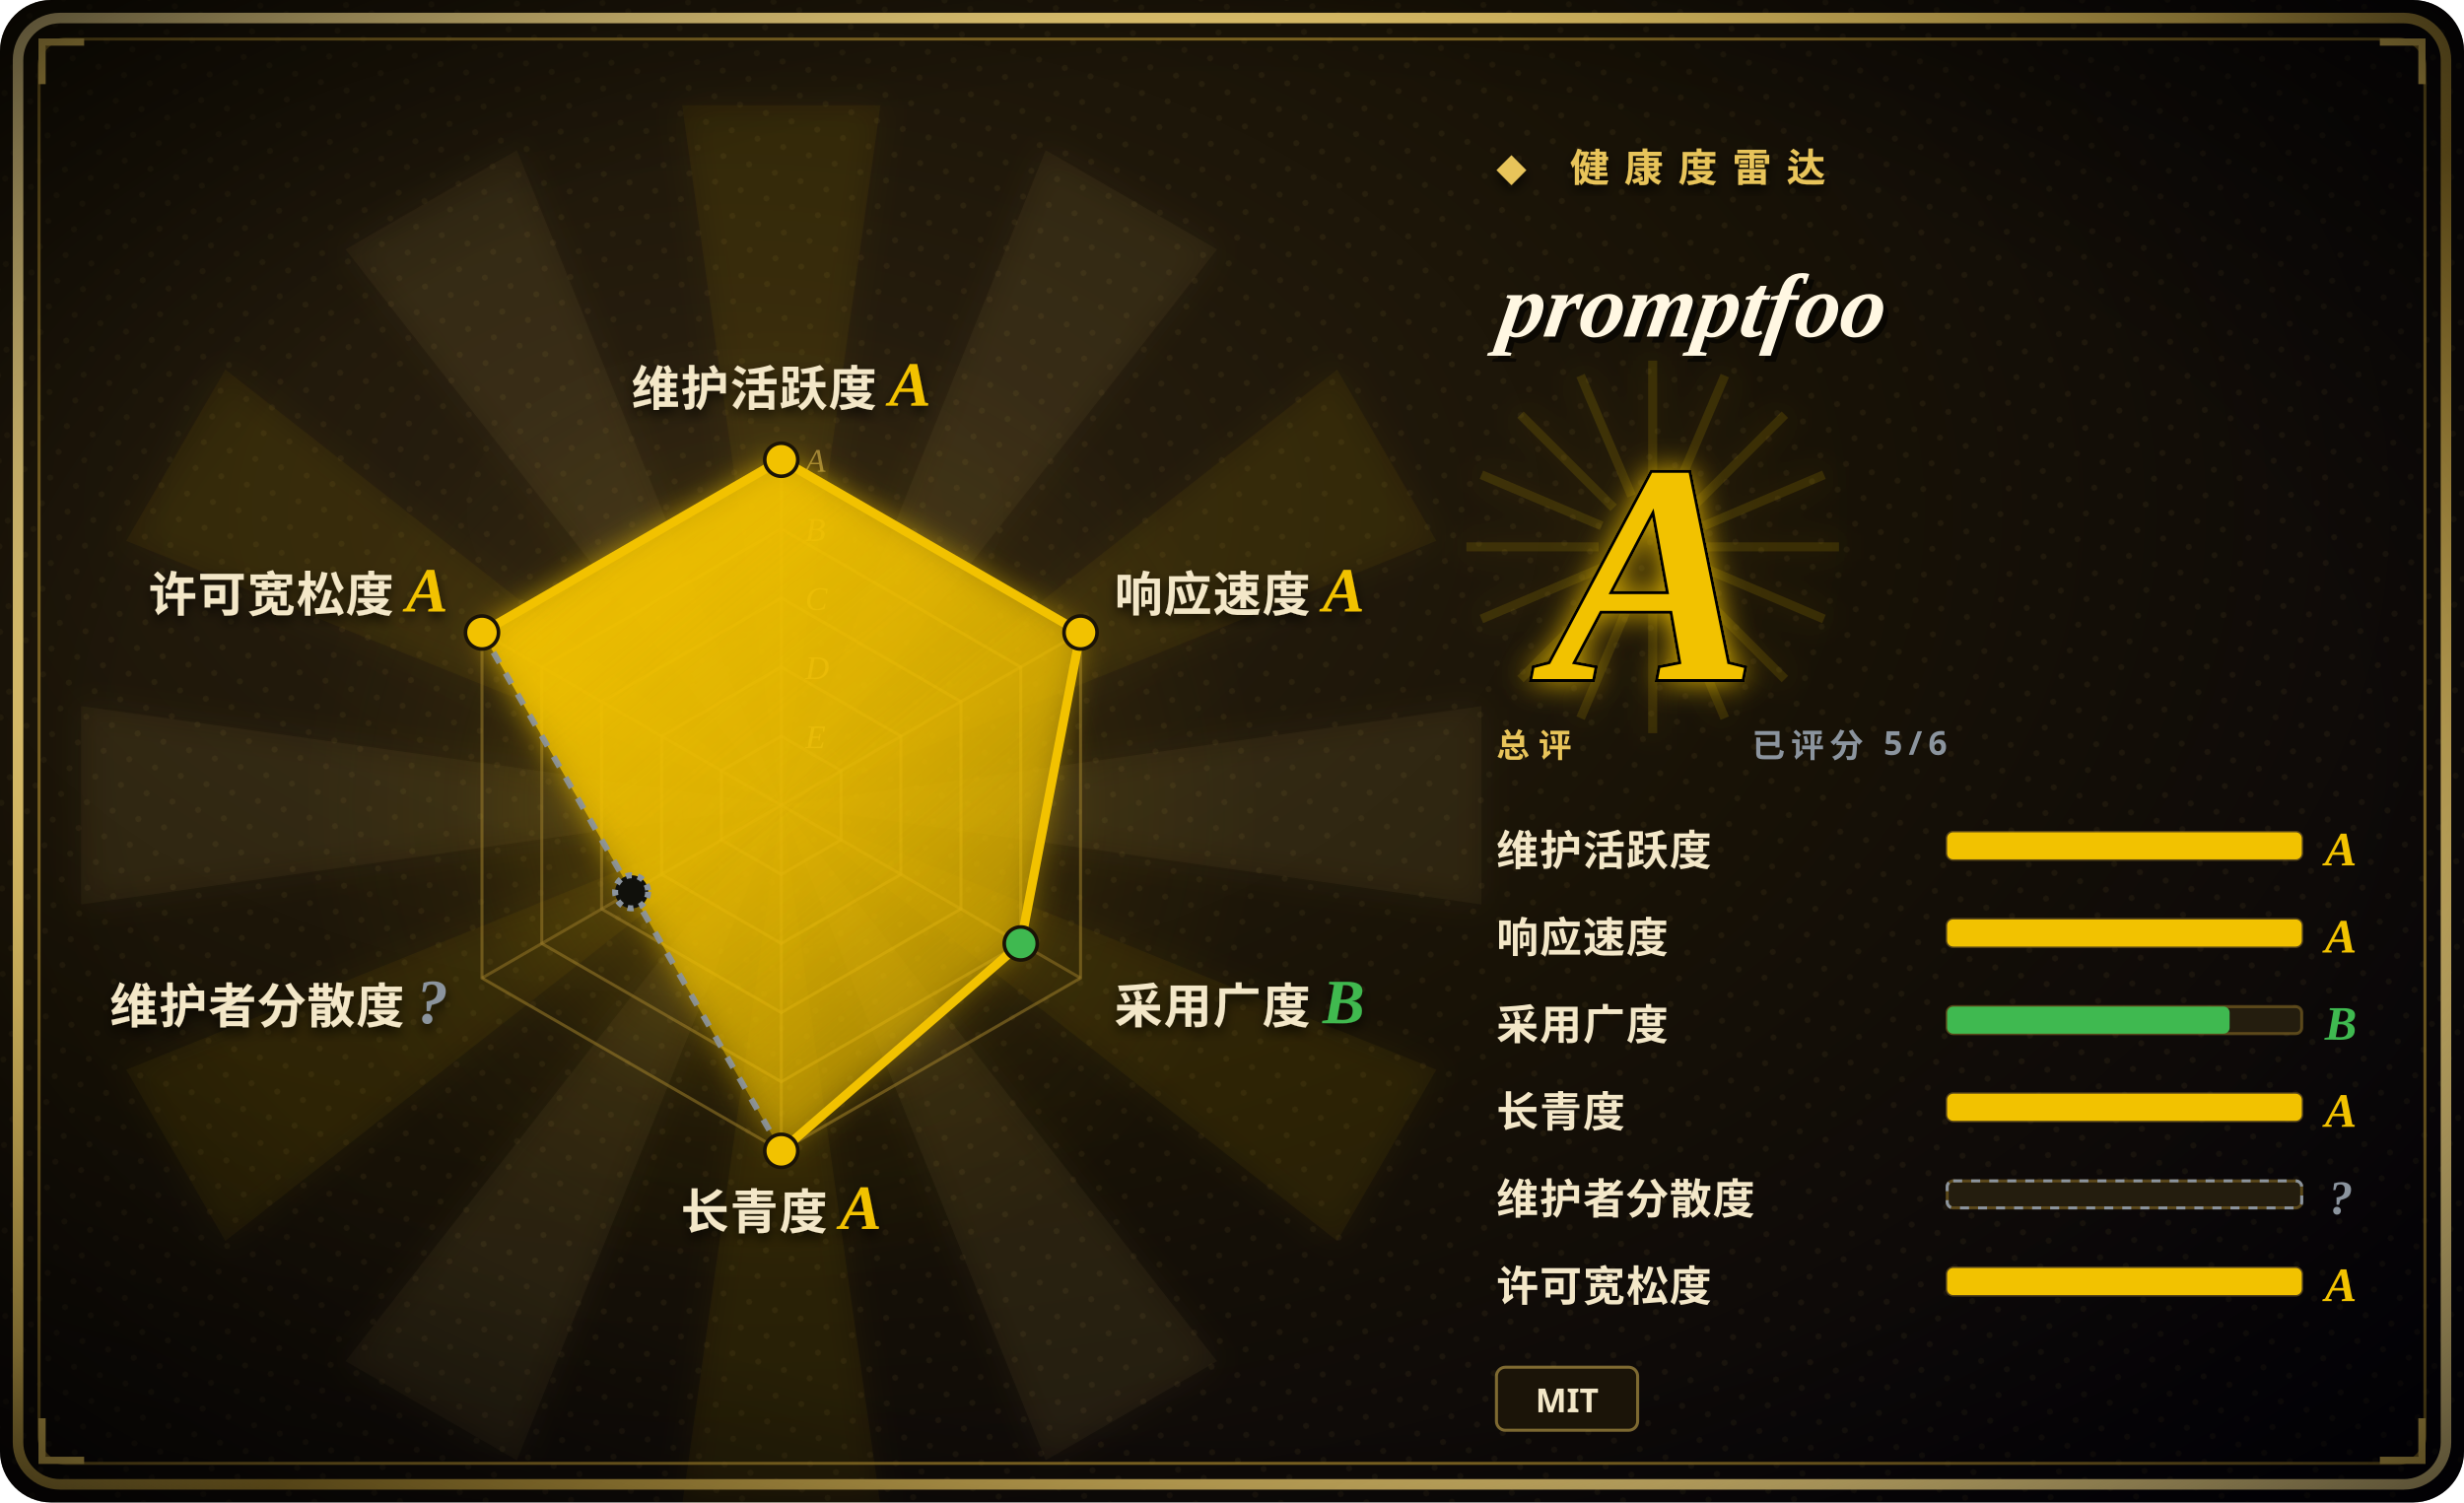
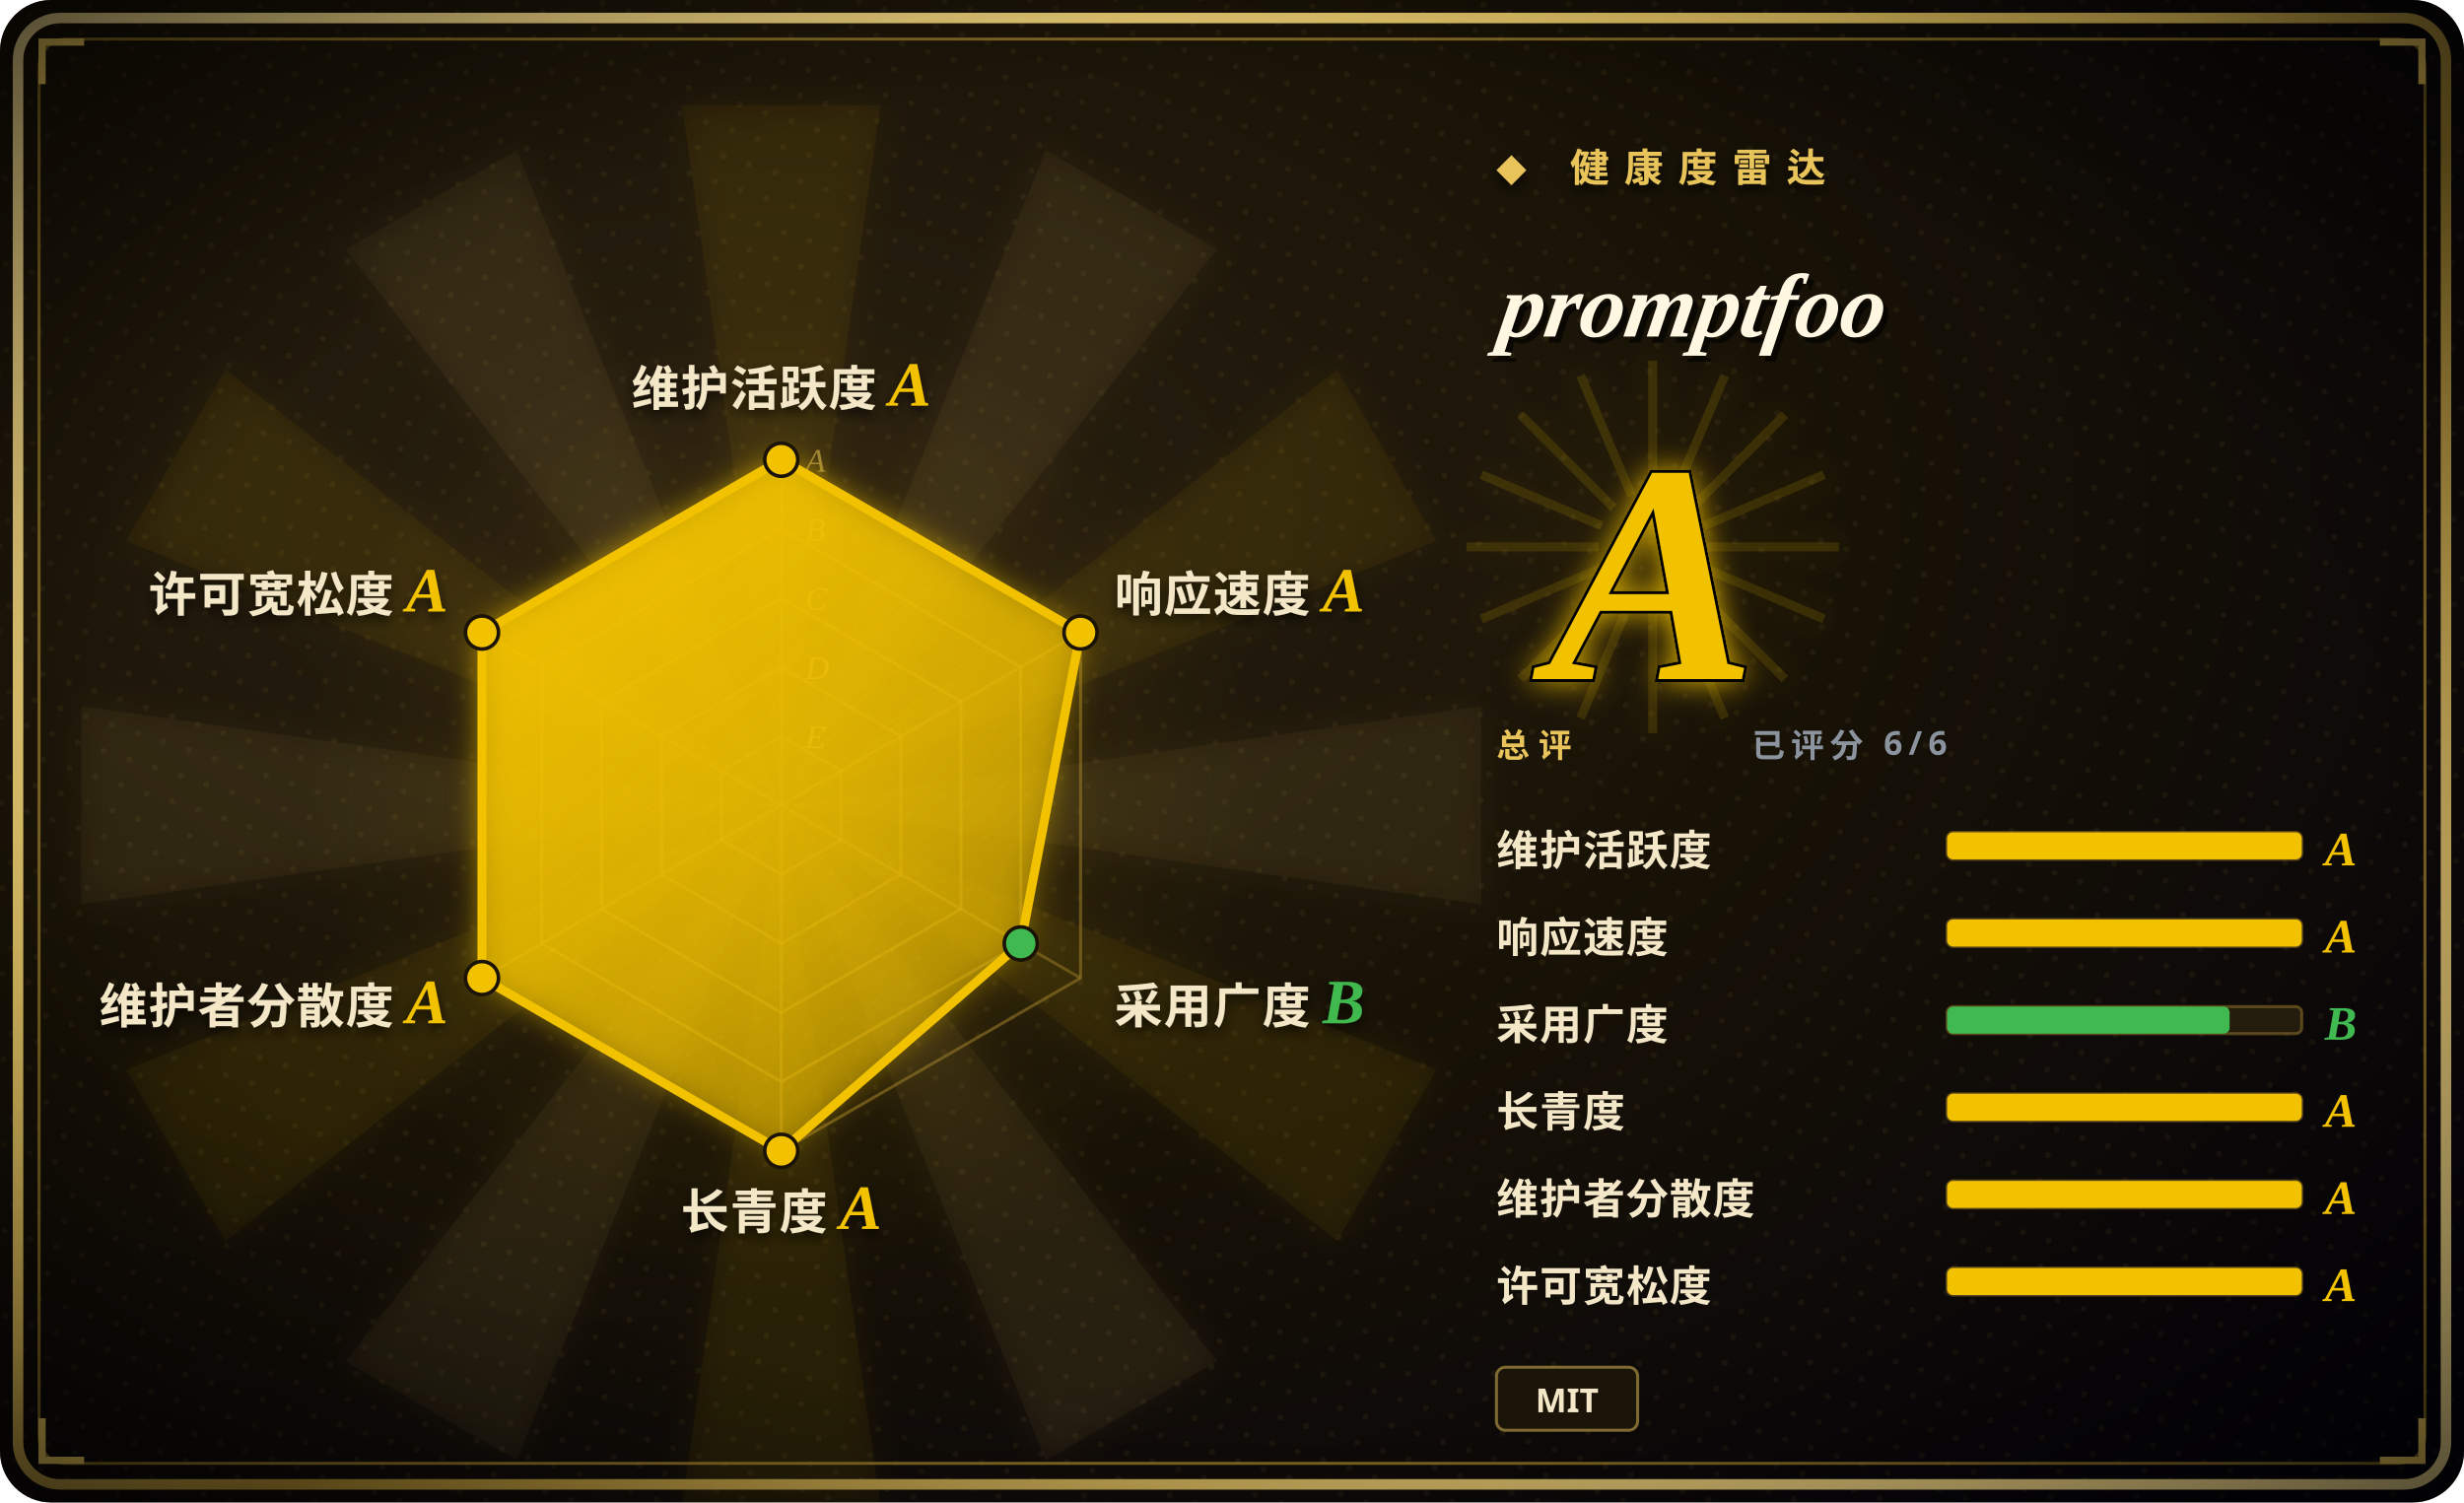
<svg xmlns="http://www.w3.org/2000/svg" width="820" height="500" viewBox="0 0 820 500">
  <defs>
    <radialGradient id="bg" cx="30%" cy="34%" r="90%">
      <stop offset="0%" stop-color="#2a2010" />
      <stop offset="48%" stop-color="#181206" />
      <stop offset="100%" stop-color="#05030a" />
    </radialGradient>
    <radialGradient id="vig" cx="50%" cy="50%" r="72%">
      <stop offset="62%" stop-color="#000000" stop-opacity="0" />
      <stop offset="100%" stop-color="#000000" stop-opacity="0.72" />
    </radialGradient>
    <linearGradient id="frame" x1="0" y1="0" x2="1" y2="1">
      <stop offset="0%" stop-color="#f6dd92" />
      <stop offset="45%" stop-color="#E8C45A" />
      <stop offset="55%" stop-color="#9c7d2a" />
      <stop offset="100%" stop-color="#f6dd92" />
    </linearGradient>
    <linearGradient id="poly" x1="0" y1="0" x2="0.7" y2="1">
      <stop offset="0%" stop-color="#F2C200" stop-opacity="0.92" />
      <stop offset="100%" stop-color="#F2C200" stop-opacity="0.34" />
    </linearGradient>
    <radialGradient id="halo" cx="50%" cy="50%" r="50%">
      <stop offset="0%" stop-color="#F2C200" stop-opacity="0.34" />
      <stop offset="68%" stop-color="#F2C200" stop-opacity="0.04" />
      <stop offset="100%" stop-color="#F2C200" stop-opacity="0" />
    </radialGradient>
    <filter id="glow" x="-60%" y="-60%" width="220%" height="220%">
      <feGaussianBlur stdDeviation="5" result="b" />
      <feMerge>
        <feMergeNode in="b" />
        <feMergeNode in="SourceGraphic" />
      </feMerge>
    </filter>
    <filter id="soft" x="-30%" y="-30%" width="160%" height="160%">
      <feDropShadow dx="0" dy="2" stdDeviation="2" flood-color="#000" flood-opacity="0.7" />
    </filter>
    <pattern id="halftone" width="9" height="9" patternUnits="userSpaceOnUse" patternTransform="rotate(18)">
      <circle cx="2" cy="2" r="1" fill="#E8C45A" fill-opacity="0.06" />
    </pattern>
  </defs>
  <rect width="820" height="500" rx="17" fill="url(#bg)" />
  <rect width="820" height="500" rx="17" fill="url(#halftone)" />
  <g opacity="0.5" filter="url(#glow)">
    <path d="M260,268 L493,235 L493,301 Z" fill="#E8C45A" fill-opacity="0.10" />
    <path d="M260,268 L478,356 L445,413 Z" fill="#F2C200" fill-opacity="0.10" />
    <path d="M260,268 L405,453 L348,486 Z" fill="#E8C45A" fill-opacity="0.10" />
    <path d="M260,268 L293,501 L227,501 Z" fill="#F2C200" fill-opacity="0.10" />
    <path d="M260,268 L172,486 L115,453 Z" fill="#E8C45A" fill-opacity="0.10" />
    <path d="M260,268 L75,413 L42,356 Z" fill="#F2C200" fill-opacity="0.10" />
    <path d="M260,268 L27,301 L27,235 Z" fill="#E8C45A" fill-opacity="0.10" />
    <path d="M260,268 L42,180 L75,123 Z" fill="#F2C200" fill-opacity="0.10" />
    <path d="M260,268 L115,83 L172,50 Z" fill="#E8C45A" fill-opacity="0.10" />
    <path d="M260,268 L227,35 L293,35 Z" fill="#F2C200" fill-opacity="0.10" />
    <path d="M260,268 L348,50 L405,83 Z" fill="#E8C45A" fill-opacity="0.10" />
    <path d="M260,268 L445,123 L478,180 Z" fill="#F2C200" fill-opacity="0.10" />
  </g>
  <circle cx="260" cy="268" r="161" fill="url(#halo)" />
  <rect x="6" y="6" width="808" height="488" rx="14" fill="none" stroke="url(#frame)" stroke-width="3.5" />
  <rect x="13" y="13" width="794" height="474" rx="9" fill="none" stroke="#9c7d2a" stroke-width="1" stroke-opacity="0.8" />
  <path d="M14,28 L14,14 L28,14" fill="none" stroke="#E8C45A" stroke-width="2.4" />
  <path d="M806,28 L806,14 L792,14" fill="none" stroke="#E8C45A" stroke-width="2.4" />
  <path d="M14,472 L14,486 L28,486" fill="none" stroke="#E8C45A" stroke-width="2.4" />
  <path d="M806,472 L806,486 L792,486" fill="none" stroke="#E8C45A" stroke-width="2.4" />
  <rect width="820" height="500" rx="17" fill="url(#vig)" />
  <polygon points="260.0,153.0 359.6,210.5 359.6,325.5 260.0,383.0 160.4,325.5 160.4,210.5" fill="none" stroke="#9c7d2a" stroke-opacity="0.55" stroke-width="1" />
  <polygon points="260.0,176.0 339.7,222.0 339.7,314.0 260.0,360.0 180.3,314.0 180.3,222.0" fill="none" stroke="#9c7d2a" stroke-opacity="0.55" stroke-width="1" />
  <polygon points="260.0,199.0 319.8,233.5 319.8,302.5 260.0,337.0 200.2,302.5 200.2,233.5" fill="none" stroke="#9c7d2a" stroke-opacity="0.55" stroke-width="1" />
  <polygon points="260.0,222.0 299.8,245.0 299.8,291.0 260.0,314.0 220.2,291.0 220.2,245.0" fill="none" stroke="#9c7d2a" stroke-opacity="0.55" stroke-width="1" />
  <polygon points="260.0,245.0 279.9,256.5 279.9,279.5 260.0,291.0 240.1,279.5 240.1,256.5" fill="none" stroke="#9c7d2a" stroke-opacity="0.55" stroke-width="1" />
  <line x1="260" y1="268" x2="260.0" y2="153.0" stroke="#9c7d2a" stroke-opacity="0.5" stroke-width="1" />
  <line x1="260" y1="268" x2="359.6" y2="210.5" stroke="#9c7d2a" stroke-opacity="0.5" stroke-width="1" />
  <line x1="260" y1="268" x2="359.6" y2="325.5" stroke="#9c7d2a" stroke-opacity="0.5" stroke-width="1" />
  <line x1="260" y1="268" x2="260.0" y2="383.0" stroke="#9c7d2a" stroke-opacity="0.5" stroke-width="1" />
  <line x1="260" y1="268" x2="160.4" y2="325.5" stroke="#9c7d2a" stroke-opacity="0.5" stroke-width="1" />
  <line x1="260" y1="268" x2="160.4" y2="210.5" stroke="#9c7d2a" stroke-opacity="0.5" stroke-width="1" />
  <text x="268" y="157.0" font-size="11" font-style="italic" fill="#E8C45A" fill-opacity="0.55" font-family="'Georgia','Times New Roman',serif">A</text>
  <text x="268" y="180.0" font-size="11" font-style="italic" fill="#E8C45A" fill-opacity="0.55" font-family="'Georgia','Times New Roman',serif">B</text>
  <text x="268" y="203.0" font-size="11" font-style="italic" fill="#E8C45A" fill-opacity="0.55" font-family="'Georgia','Times New Roman',serif">C</text>
  <text x="268" y="226.0" font-size="11" font-style="italic" fill="#E8C45A" fill-opacity="0.55" font-family="'Georgia','Times New Roman',serif">D</text>
  <text x="268" y="249.0" font-size="11" font-style="italic" fill="#E8C45A" fill-opacity="0.55" font-family="'Georgia','Times New Roman',serif">E</text>
-   <polygon points="260.0,153.0 359.6,210.5 339.7,314.0 260.0,383.0 210.2,296.8 160.4,210.5" fill="url(#poly)" filter="url(#glow)" />
+   <polygon points="260.0,153.0 359.6,210.5 339.7,314.0 260.0,383.0 160.4,325.5 160.4,210.5" fill="url(#poly)" filter="url(#glow)" />
  <line x1="260.0" y1="153.0" x2="359.6" y2="210.5" stroke="#F2C200" stroke-width="3" />
  <line x1="359.6" y1="210.5" x2="339.7" y2="314.0" stroke="#F2C200" stroke-width="3" />
  <line x1="339.7" y1="314.0" x2="260.0" y2="383.0" stroke="#F2C200" stroke-width="3" />
-   <line x1="260.0" y1="383.0" x2="210.2" y2="296.8" stroke="#8B949E" stroke-width="2" stroke-dasharray="4 4" stroke-opacity="0.92" />
-   <line x1="210.2" y1="296.8" x2="160.4" y2="210.5" stroke="#8B949E" stroke-width="2" stroke-dasharray="4 4" stroke-opacity="0.92" />
+   <line x1="260.0" y1="383.0" x2="160.4" y2="325.5" stroke="#F2C200" stroke-width="3" />
+   <line x1="160.4" y1="325.5" x2="160.4" y2="210.5" stroke="#F2C200" stroke-width="3" />
  <line x1="160.4" y1="210.5" x2="260.0" y2="153.0" stroke="#F2C200" stroke-width="3" />
  <circle cx="260.0" cy="153.0" r="5.5" fill="#F2C200" stroke="#1a1306" stroke-width="1.2" />
  <circle cx="359.6" cy="210.5" r="5.5" fill="#F2C200" stroke="#1a1306" stroke-width="1.2" />
  <circle cx="339.7" cy="314.0" r="5.5" fill="#3FB950" stroke="#1a1306" stroke-width="1.2" />
  <circle cx="260.0" cy="383.0" r="5.5" fill="#F2C200" stroke="#1a1306" stroke-width="1.2" />
-   <circle cx="210.2" cy="296.8" r="5.5" fill="#10100b" stroke="#8B949E" stroke-width="2" stroke-dasharray="2 2" />
+   <circle cx="160.4" cy="325.5" r="5.5" fill="#F2C200" stroke="#1a1306" stroke-width="1.2" />
  <circle cx="160.4" cy="210.5" r="5.5" fill="#F2C200" stroke="#1a1306" stroke-width="1.2" />
  <text x="260.0" y="135.0" font-size="16" font-weight="900" fill="#f3e7c8" text-anchor="middle" font-family="'PingFang SC','Hiragino Sans GB','Heiti SC','Microsoft YaHei',sans-serif" letter-spacing="0.4" filter="url(#soft)">维护活跃度 <tspan fill="#F2C200" font-family="'Georgia','Times New Roman',serif" font-style="italic" font-size="21">A</tspan>
  </text>
  <text x="370.9" y="203.5" font-size="16" font-weight="900" fill="#f3e7c8" text-anchor="start" font-family="'PingFang SC','Hiragino Sans GB','Heiti SC','Microsoft YaHei',sans-serif" letter-spacing="0.4" filter="url(#soft)">响应速度 <tspan fill="#F2C200" font-family="'Georgia','Times New Roman',serif" font-style="italic" font-size="21">A</tspan>
  </text>
  <text x="370.9" y="340.5" font-size="16" font-weight="900" fill="#f3e7c8" text-anchor="start" font-family="'PingFang SC','Hiragino Sans GB','Heiti SC','Microsoft YaHei',sans-serif" letter-spacing="0.4" filter="url(#soft)">采用广度 <tspan fill="#3FB950" font-family="'Georgia','Times New Roman',serif" font-style="italic" font-size="21">B</tspan>
  </text>
  <text x="260.0" y="409.0" font-size="16" font-weight="900" fill="#f3e7c8" text-anchor="middle" font-family="'PingFang SC','Hiragino Sans GB','Heiti SC','Microsoft YaHei',sans-serif" letter-spacing="0.4" filter="url(#soft)">长青度 <tspan fill="#F2C200" font-family="'Georgia','Times New Roman',serif" font-style="italic" font-size="21">A</tspan>
  </text>
-   <text x="149.1" y="340.5" font-size="16" font-weight="900" fill="#f3e7c8" text-anchor="end" font-family="'PingFang SC','Hiragino Sans GB','Heiti SC','Microsoft YaHei',sans-serif" letter-spacing="0.4" filter="url(#soft)">维护者分散度 <tspan fill="#8B949E" font-family="'Georgia','Times New Roman',serif" font-style="italic" font-size="21">?</tspan>
+   <text x="149.1" y="340.5" font-size="16" font-weight="900" fill="#f3e7c8" text-anchor="end" font-family="'PingFang SC','Hiragino Sans GB','Heiti SC','Microsoft YaHei',sans-serif" letter-spacing="0.4" filter="url(#soft)">维护者分散度 <tspan fill="#F2C200" font-family="'Georgia','Times New Roman',serif" font-style="italic" font-size="21">A</tspan>
  </text>
  <text x="149.1" y="203.5" font-size="16" font-weight="900" fill="#f3e7c8" text-anchor="end" font-family="'PingFang SC','Hiragino Sans GB','Heiti SC','Microsoft YaHei',sans-serif" letter-spacing="0.4" filter="url(#soft)">许可宽松度 <tspan fill="#F2C200" font-family="'Georgia','Times New Roman',serif" font-style="italic" font-size="21">A</tspan>
  </text>
  <text x="498" y="60" font-size="13" letter-spacing="5" fill="#E8C45A" font-weight="900" font-family="'PingFang SC','Hiragino Sans GB','Heiti SC','Microsoft YaHei',sans-serif" filter="url(#soft)">◆ 健康度雷达</text>
  <g transform="translate(498,112) skewX(-9)">
    <text x="2" y="2" font-size="30" font-weight="900" font-style="italic" fill="#000" fill-opacity="0.6" font-family="'Georgia','Times New Roman',serif">promptfoo</text>
    <text x="0" y="0" font-size="30" font-weight="900" font-style="italic" fill="#fff7e2" font-family="'Georgia','Times New Roman',serif">promptfoo</text>
  </g>
  <line x1="498" y1="124" x2="648" y2="124" stroke="url(#frame)" stroke-width="2" />
  <g opacity="0.85" filter="url(#glow)">
    <line x1="568" y1="182" x2="612" y2="182" stroke="#F2C200" stroke-opacity="0.16" stroke-width="3" />
    <line x1="567" y1="189" x2="607" y2="206" stroke="#F2C200" stroke-opacity="0.16" stroke-width="3" />
    <line x1="563" y1="195" x2="594" y2="226" stroke="#F2C200" stroke-opacity="0.16" stroke-width="3" />
    <line x1="557" y1="199" x2="574" y2="239" stroke="#F2C200" stroke-opacity="0.16" stroke-width="3" />
    <line x1="550" y1="200" x2="550" y2="244" stroke="#F2C200" stroke-opacity="0.16" stroke-width="3" />
    <line x1="543" y1="199" x2="526" y2="239" stroke="#F2C200" stroke-opacity="0.16" stroke-width="3" />
    <line x1="537" y1="195" x2="506" y2="226" stroke="#F2C200" stroke-opacity="0.16" stroke-width="3" />
    <line x1="533" y1="189" x2="493" y2="206" stroke="#F2C200" stroke-opacity="0.16" stroke-width="3" />
    <line x1="532" y1="182" x2="488" y2="182" stroke="#F2C200" stroke-opacity="0.16" stroke-width="3" />
    <line x1="533" y1="175" x2="493" y2="158" stroke="#F2C200" stroke-opacity="0.16" stroke-width="3" />
    <line x1="537" y1="169" x2="506" y2="138" stroke="#F2C200" stroke-opacity="0.16" stroke-width="3" />
    <line x1="543" y1="165" x2="526" y2="125" stroke="#F2C200" stroke-opacity="0.16" stroke-width="3" />
    <line x1="550" y1="164" x2="550" y2="120" stroke="#F2C200" stroke-opacity="0.16" stroke-width="3" />
    <line x1="557" y1="165" x2="574" y2="125" stroke="#F2C200" stroke-opacity="0.16" stroke-width="3" />
    <line x1="563" y1="169" x2="594" y2="138" stroke="#F2C200" stroke-opacity="0.16" stroke-width="3" />
    <line x1="567" y1="175" x2="607" y2="158" stroke="#F2C200" stroke-opacity="0.16" stroke-width="3" />
  </g>
  <text x="550" y="226" font-size="104" font-weight="900" font-style="italic" text-anchor="middle" fill="#F2C200" stroke="#000" stroke-width="2" paint-order="stroke" font-family="'Georgia','Times New Roman',serif" filter="url(#glow)">A</text>
  <text x="498" y="252" font-size="11" letter-spacing="3" fill="#E8C45A" font-family="'PingFang SC','Hiragino Sans GB','Heiti SC','Microsoft YaHei',sans-serif" font-weight="900">总评</text>
-   <text x="648" y="252" font-size="11" letter-spacing="2" fill="#8B949E" font-family="'PingFang SC','Hiragino Sans GB','Heiti SC','Microsoft YaHei',sans-serif" font-weight="900" text-anchor="end">已评分 5/6</text>
+   <text x="648" y="252" font-size="11" letter-spacing="2" fill="#8B949E" font-family="'PingFang SC','Hiragino Sans GB','Heiti SC','Microsoft YaHei',sans-serif" font-weight="900" text-anchor="end">已评分 6/6</text>
  <text x="498" y="288" font-size="14" font-weight="900" fill="#f3e7c8" font-family="'PingFang SC','Hiragino Sans GB','Heiti SC','Microsoft YaHei',sans-serif" letter-spacing="0.4">维护活跃度</text>
  <rect x="648" y="277" width="118" height="9" rx="2" fill="#241d0e" stroke="#9c7d2a" stroke-opacity="0.5" />
  <rect x="648" y="277" width="118" height="9" rx="2" fill="#F2C200" />
  <text x="779" y="288" font-size="16" font-weight="900" font-style="italic" fill="#F2C200" font-family="'Georgia','Times New Roman',serif" text-anchor="middle">A</text>
  <text x="498" y="317" font-size="14" font-weight="900" fill="#f3e7c8" font-family="'PingFang SC','Hiragino Sans GB','Heiti SC','Microsoft YaHei',sans-serif" letter-spacing="0.4">响应速度</text>
  <rect x="648" y="306" width="118" height="9" rx="2" fill="#241d0e" stroke="#9c7d2a" stroke-opacity="0.5" />
  <rect x="648" y="306" width="118" height="9" rx="2" fill="#F2C200" />
  <text x="779" y="317" font-size="16" font-weight="900" font-style="italic" fill="#F2C200" font-family="'Georgia','Times New Roman',serif" text-anchor="middle">A</text>
  <text x="498" y="346" font-size="14" font-weight="900" fill="#f3e7c8" font-family="'PingFang SC','Hiragino Sans GB','Heiti SC','Microsoft YaHei',sans-serif" letter-spacing="0.4">采用广度</text>
  <rect x="648" y="335" width="118" height="9" rx="2" fill="#241d0e" stroke="#9c7d2a" stroke-opacity="0.5" />
  <rect x="648" y="335" width="94" height="9" rx="2" fill="#3FB950" />
  <text x="779" y="346" font-size="16" font-weight="900" font-style="italic" fill="#3FB950" font-family="'Georgia','Times New Roman',serif" text-anchor="middle">B</text>
  <text x="498" y="375" font-size="14" font-weight="900" fill="#f3e7c8" font-family="'PingFang SC','Hiragino Sans GB','Heiti SC','Microsoft YaHei',sans-serif" letter-spacing="0.4">长青度</text>
  <rect x="648" y="364" width="118" height="9" rx="2" fill="#241d0e" stroke="#9c7d2a" stroke-opacity="0.5" />
  <rect x="648" y="364" width="118" height="9" rx="2" fill="#F2C200" />
  <text x="779" y="375" font-size="16" font-weight="900" font-style="italic" fill="#F2C200" font-family="'Georgia','Times New Roman',serif" text-anchor="middle">A</text>
  <text x="498" y="404" font-size="14" font-weight="900" fill="#f3e7c8" font-family="'PingFang SC','Hiragino Sans GB','Heiti SC','Microsoft YaHei',sans-serif" letter-spacing="0.4">维护者分散度</text>
  <rect x="648" y="393" width="118" height="9" rx="2" fill="#241d0e" stroke="#9c7d2a" stroke-opacity="0.5" />
-   <rect x="648" y="393" width="118" height="9" rx="2" fill="none" stroke="#8B949E" stroke-dasharray="3 3" />
-   <text x="779" y="404" font-size="16" font-weight="900" font-style="italic" fill="#8B949E" font-family="'Georgia','Times New Roman',serif" text-anchor="middle">?</text>
+   <rect x="648" y="393" width="118" height="9" rx="2" fill="#F2C200" />
+   <text x="779" y="404" font-size="16" font-weight="900" font-style="italic" fill="#F2C200" font-family="'Georgia','Times New Roman',serif" text-anchor="middle">A</text>
  <text x="498" y="433" font-size="14" font-weight="900" fill="#f3e7c8" font-family="'PingFang SC','Hiragino Sans GB','Heiti SC','Microsoft YaHei',sans-serif" letter-spacing="0.4">许可宽松度</text>
  <rect x="648" y="422" width="118" height="9" rx="2" fill="#241d0e" stroke="#9c7d2a" stroke-opacity="0.5" />
  <rect x="648" y="422" width="118" height="9" rx="2" fill="#F2C200" />
  <text x="779" y="433" font-size="16" font-weight="900" font-style="italic" fill="#F2C200" font-family="'Georgia','Times New Roman',serif" text-anchor="middle">A</text>
  <rect x="498" y="455" width="47" height="21" rx="3" fill="#1b1408" stroke="#E8C45A" stroke-opacity="0.5" />
  <text x="521.5" y="470" font-size="11" font-weight="700" fill="#f3e7c8" text-anchor="middle" font-family="'PingFang SC','Hiragino Sans GB','Heiti SC','Microsoft YaHei',sans-serif">MIT</text>
</svg>
